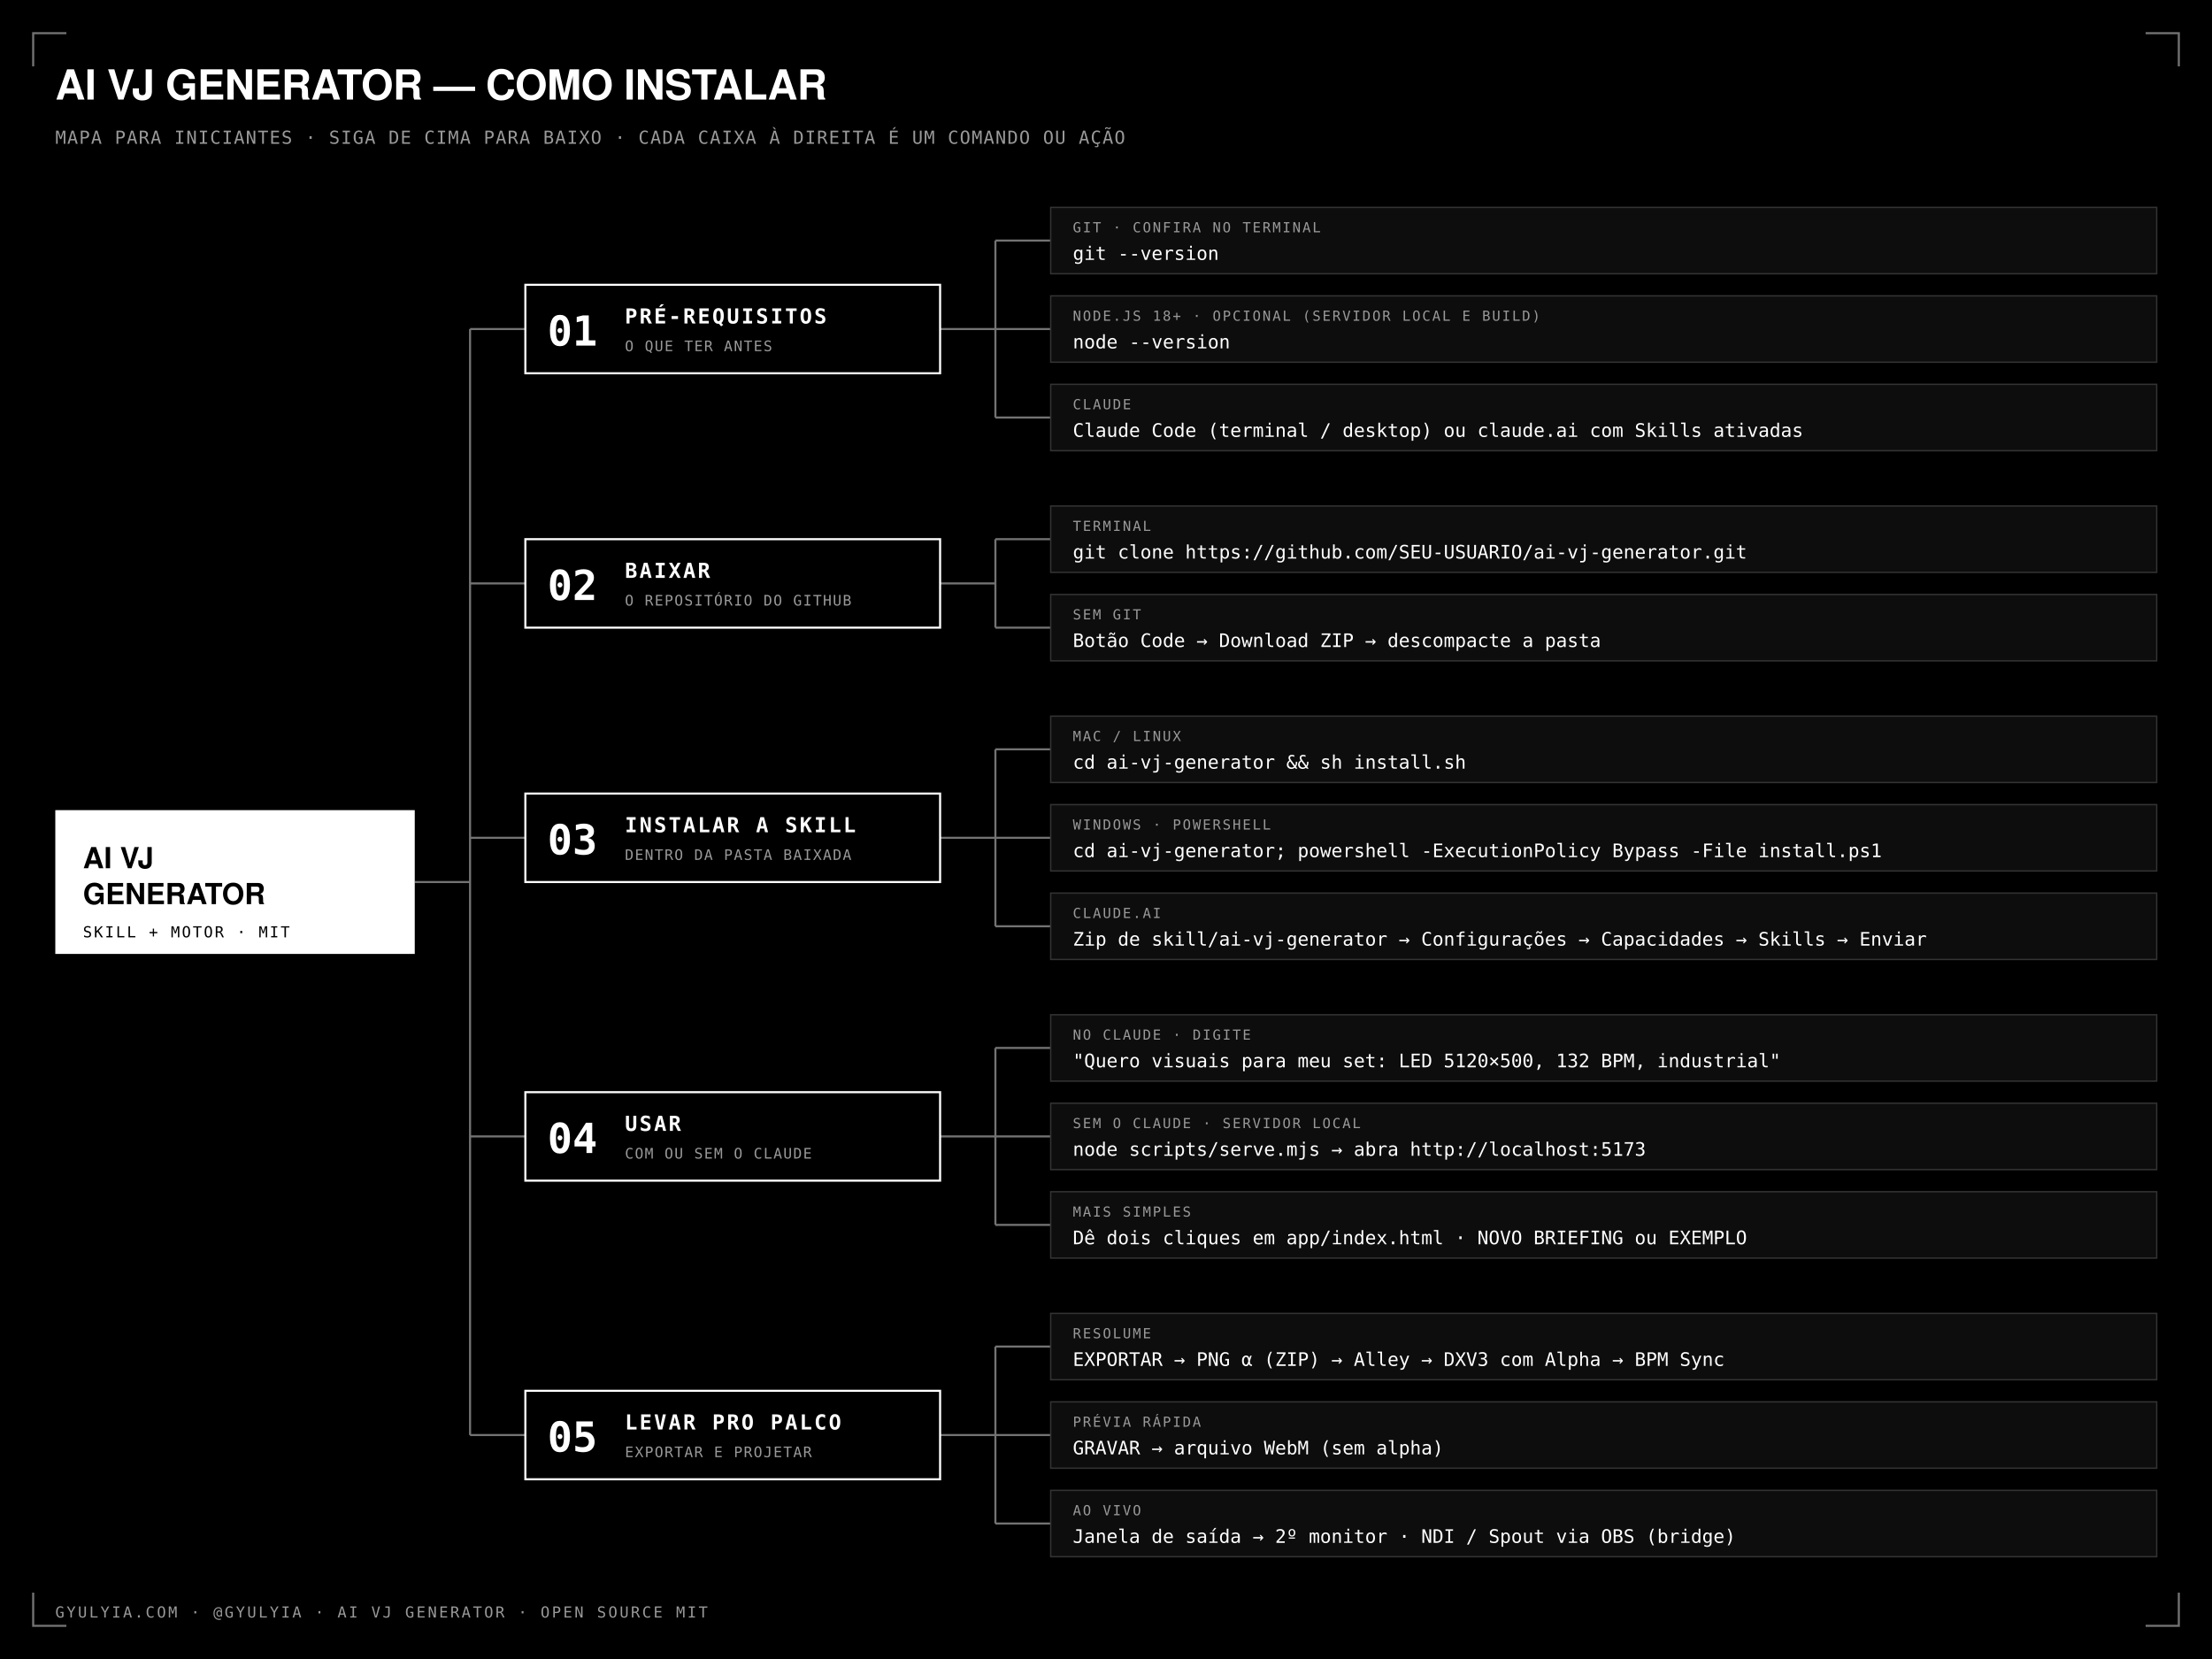
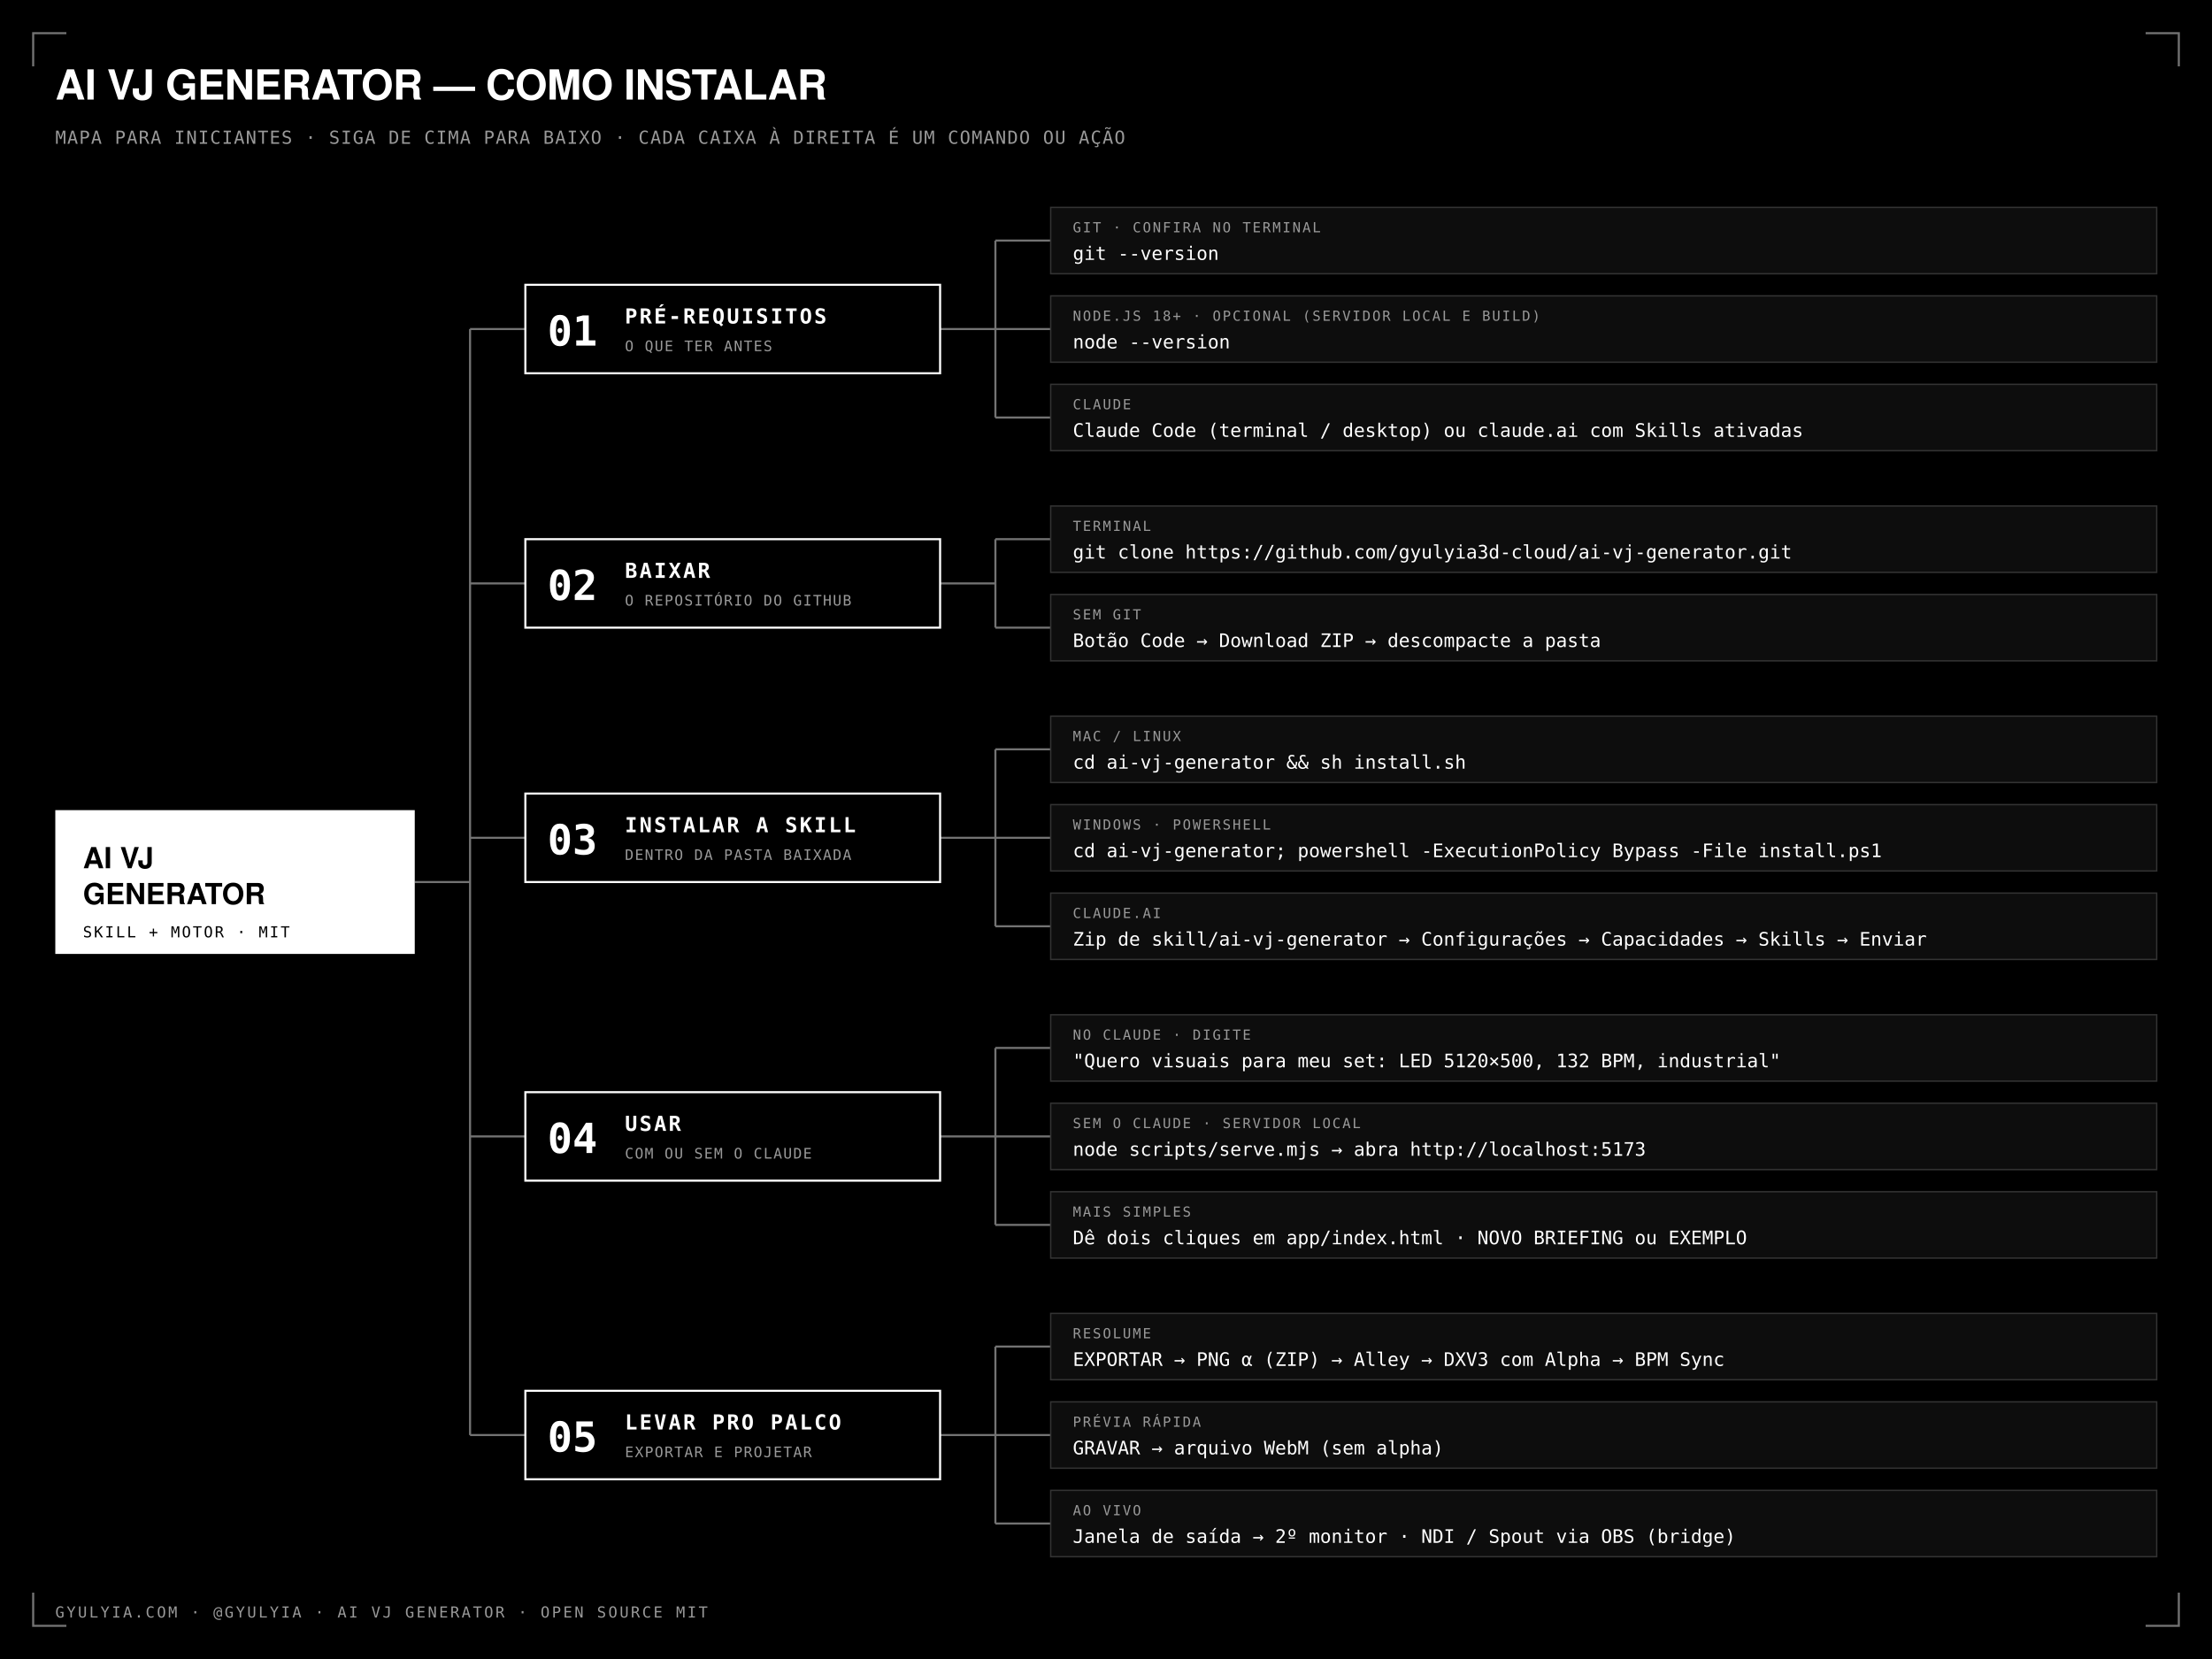
<svg xmlns="http://www.w3.org/2000/svg" viewBox="0 0 1600 1200" width="1600" height="1200" role="img" aria-labelledby="t d">
  <style>
    .bg{fill:#000}
    .ln{stroke:#fff;stroke-opacity:.45;stroke-width:1.5;fill:none}
    .bx{fill:#000;stroke:#fff;stroke-width:1.5}
    .bx2{fill:#0d0d0d;stroke:#333;stroke-width:1}
    .root{fill:#fff}
    text{font-family:"Martian Mono",ui-monospace,SFMono-Regular,Menlo,Consolas,monospace;fill:#fff}
    .h1{font-family:"Helvetica Neue",Helvetica,Arial,sans-serif;font-weight:700;font-size:30px;letter-spacing:-.01em}
    .sub{font-size:13px;fill:#999;letter-spacing:.06em}
    .rt{fill:#000;font-family:"Helvetica Neue",Helvetica,Arial,sans-serif;font-weight:700;font-size:21px}
    .rt2{fill:#000;font-size:11px;letter-spacing:.12em}
    .n{font-size:30px;font-weight:700}
    .l1{font-size:15px;font-weight:600;letter-spacing:.1em}
    .l1s{font-size:10.5px;fill:#999;letter-spacing:.08em}
    .lab{font-size:10px;fill:#999;letter-spacing:.12em}
    .cmd{font-size:13.5px}
    .ft{font-size:11px;fill:#999;letter-spacing:.14em}
  </style>
  <rect class="bg" width="1600" height="1200" />
  <path class="ln" d="M24 48V24H48M1552 24H1576V48M24 1152V1176H48M1576 1152V1176H1552" />
  <text class="h1" x="40" y="72">AI VJ GENERATOR — COMO INSTALAR</text>
  <text class="sub" x="40" y="104">MAPA PARA INICIANTES · SIGA DE CIMA PARA BAIXO · CADA CAIXA À DIREITA É UM COMANDO OU AÇÃO</text>
  <path class="ln" d="M300 638H340M340 238V1038M340 238H380M340 422H380M340 606H380M340 822H380M340 1038H380" />
  <path class="ln" d="M680 238H720M720 174V302M720 174H760M720 238H760M720 302H760" />
  <path class="ln" d="M680 422H720M720 390V454M720 390H760M720 454H760" />
  <path class="ln" d="M680 606H720M720 542V670M720 542H760M720 606H760M720 670H760" />
  <path class="ln" d="M680 822H720M720 758V886M720 758H760M720 822H760M720 886H760" />
  <path class="ln" d="M680 1038H720M720 974V1102M720 974H760M720 1038H760M720 1102H760" />
  <rect class="root" x="40" y="586" width="260" height="104" />
  <text class="rt" x="60" y="628">AI VJ</text>
  <text class="rt" x="60" y="654">GENERATOR</text>
  <text class="rt2" x="60" y="678">SKILL + MOTOR · MIT</text>
  <rect class="bx" x="380" y="206" width="300" height="64" />
  <text class="n" x="396" y="250">01</text>
  <text class="l1" x="452" y="234">PRÉ-REQUISITOS</text>
  <text class="l1s" x="452" y="254">O QUE TER ANTES</text>
  <rect class="bx2" x="760" y="150" width="800" height="48" />
  <text class="lab" x="776" y="168">GIT · CONFIRA NO TERMINAL</text>
  <text class="cmd" x="776" y="188">git --version</text>
  <rect class="bx2" x="760" y="214" width="800" height="48" />
  <text class="lab" x="776" y="232">NODE.JS 18+ · OPCIONAL (SERVIDOR LOCAL E BUILD)</text>
  <text class="cmd" x="776" y="252">node --version</text>
  <rect class="bx2" x="760" y="278" width="800" height="48" />
  <text class="lab" x="776" y="296">CLAUDE</text>
  <text class="cmd" x="776" y="316">Claude Code (terminal / desktop) ou claude.ai com Skills ativadas</text>
  <rect class="bx" x="380" y="390" width="300" height="64" />
  <text class="n" x="396" y="434">02</text>
  <text class="l1" x="452" y="418">BAIXAR</text>
  <text class="l1s" x="452" y="438">O REPOSITÓRIO DO GITHUB</text>
  <rect class="bx2" x="760" y="366" width="800" height="48" />
  <text class="lab" x="776" y="384">TERMINAL</text>
-   <text class="cmd" x="776" y="404">git clone https://github.com/SEU-USUARIO/ai-vj-generator.git</text>
+   <text class="cmd" x="776" y="404">git clone https://github.com/gyulyia3d-cloud/ai-vj-generator.git</text>
  <rect class="bx2" x="760" y="430" width="800" height="48" />
  <text class="lab" x="776" y="448">SEM GIT</text>
  <text class="cmd" x="776" y="468">Botão Code → Download ZIP → descompacte a pasta</text>
  <rect class="bx" x="380" y="574" width="300" height="64" />
  <text class="n" x="396" y="618">03</text>
  <text class="l1" x="452" y="602">INSTALAR A SKILL</text>
  <text class="l1s" x="452" y="622">DENTRO DA PASTA BAIXADA</text>
  <rect class="bx2" x="760" y="518" width="800" height="48" />
  <text class="lab" x="776" y="536">MAC / LINUX</text>
  <text class="cmd" x="776" y="556">cd ai-vj-generator &amp;&amp; sh install.sh</text>
  <rect class="bx2" x="760" y="582" width="800" height="48" />
  <text class="lab" x="776" y="600">WINDOWS · POWERSHELL</text>
  <text class="cmd" x="776" y="620">cd ai-vj-generator; powershell -ExecutionPolicy Bypass -File install.ps1</text>
  <rect class="bx2" x="760" y="646" width="800" height="48" />
  <text class="lab" x="776" y="664">CLAUDE.AI</text>
  <text class="cmd" x="776" y="684">Zip de skill/ai-vj-generator → Configurações → Capacidades → Skills → Enviar</text>
  <rect class="bx" x="380" y="790" width="300" height="64" />
  <text class="n" x="396" y="834">04</text>
  <text class="l1" x="452" y="818">USAR</text>
  <text class="l1s" x="452" y="838">COM OU SEM O CLAUDE</text>
  <rect class="bx2" x="760" y="734" width="800" height="48" />
  <text class="lab" x="776" y="752">NO CLAUDE · DIGITE</text>
  <text class="cmd" x="776" y="772">"Quero visuais para meu set: LED 5120×500, 132 BPM, industrial"</text>
  <rect class="bx2" x="760" y="798" width="800" height="48" />
  <text class="lab" x="776" y="816">SEM O CLAUDE · SERVIDOR LOCAL</text>
  <text class="cmd" x="776" y="836">node scripts/serve.mjs   →   abra http://localhost:5173</text>
  <rect class="bx2" x="760" y="862" width="800" height="48" />
  <text class="lab" x="776" y="880">MAIS SIMPLES</text>
  <text class="cmd" x="776" y="900">Dê dois cliques em app/index.html · NOVO BRIEFING ou EXEMPLO</text>
  <rect class="bx" x="380" y="1006" width="300" height="64" />
  <text class="n" x="396" y="1050">05</text>
  <text class="l1" x="452" y="1034">LEVAR PRO PALCO</text>
  <text class="l1s" x="452" y="1054">EXPORTAR E PROJETAR</text>
  <rect class="bx2" x="760" y="950" width="800" height="48" />
  <text class="lab" x="776" y="968">RESOLUME</text>
  <text class="cmd" x="776" y="988">EXPORTAR → PNG α (ZIP) → Alley → DXV3 com Alpha → BPM Sync</text>
  <rect class="bx2" x="760" y="1014" width="800" height="48" />
  <text class="lab" x="776" y="1032">PRÉVIA RÁPIDA</text>
  <text class="cmd" x="776" y="1052">GRAVAR → arquivo WebM (sem alpha)</text>
  <rect class="bx2" x="760" y="1078" width="800" height="48" />
  <text class="lab" x="776" y="1096">AO VIVO</text>
  <text class="cmd" x="776" y="1116">Janela de saída → 2º monitor · NDI / Spout via OBS (bridge)</text>
  <text class="ft" x="40" y="1170">GYULYIA.COM · @GYULYIA · AI VJ GENERATOR · OPEN SOURCE MIT</text>
</svg>
